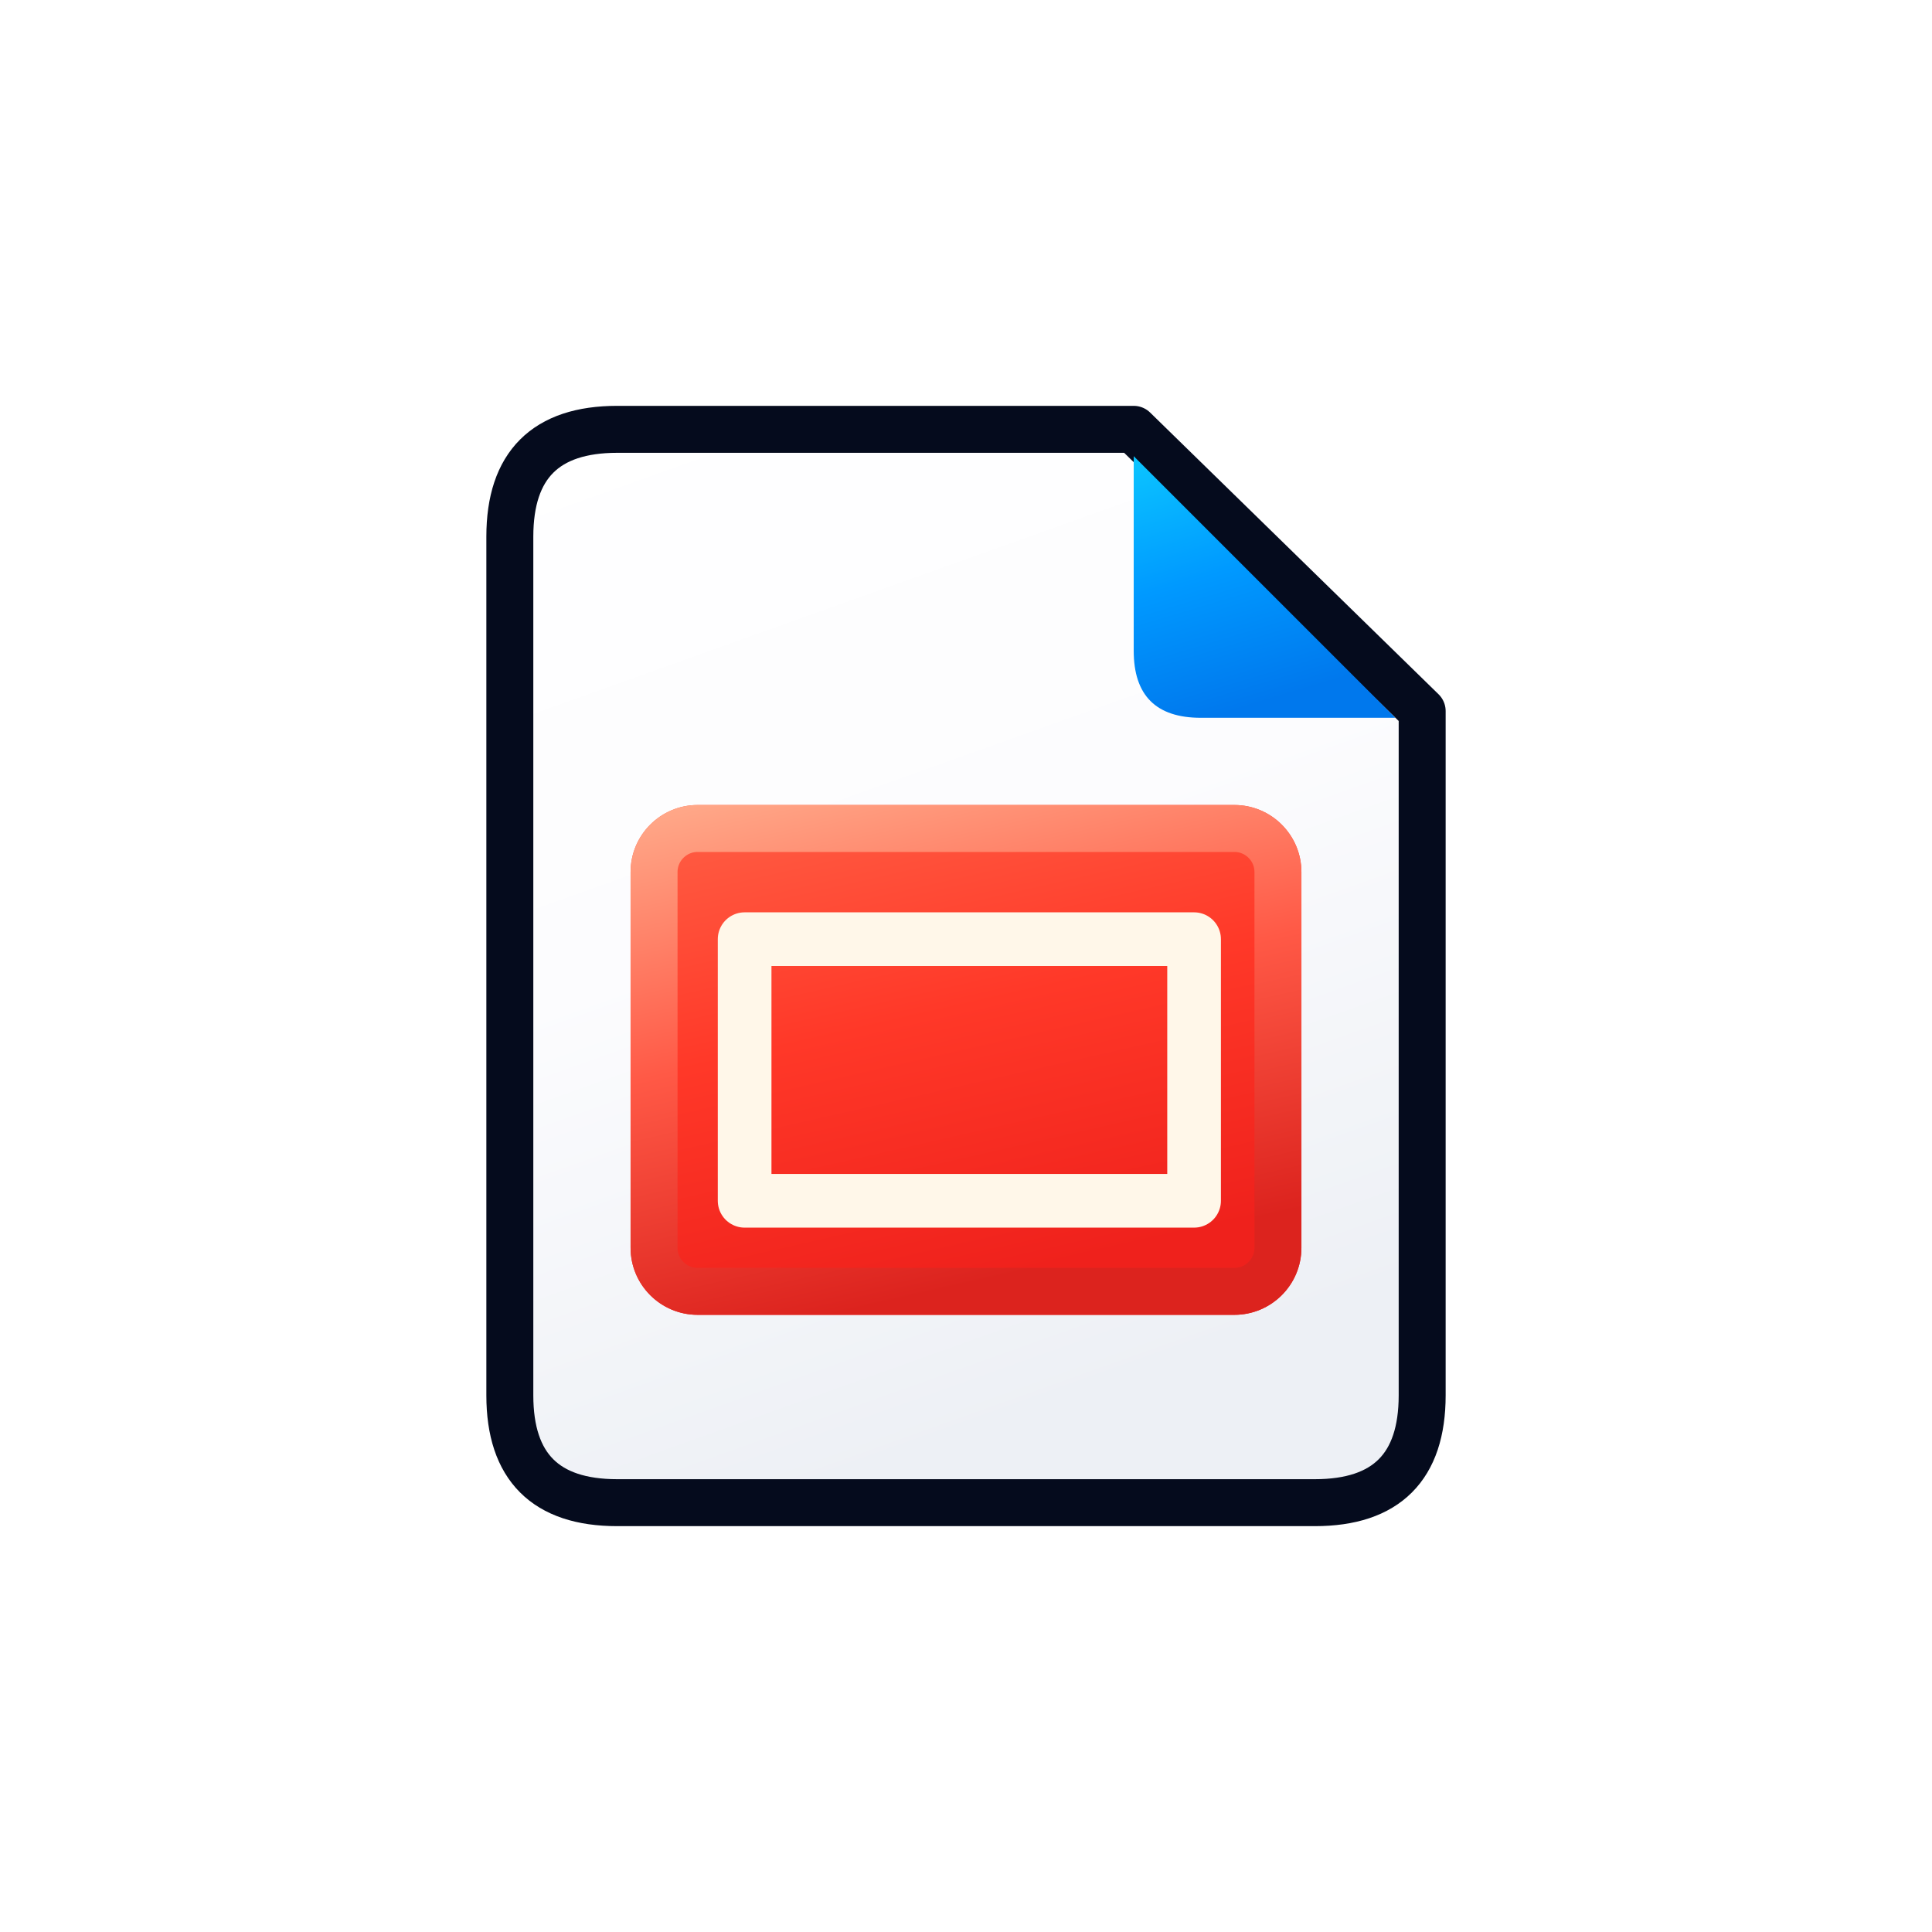
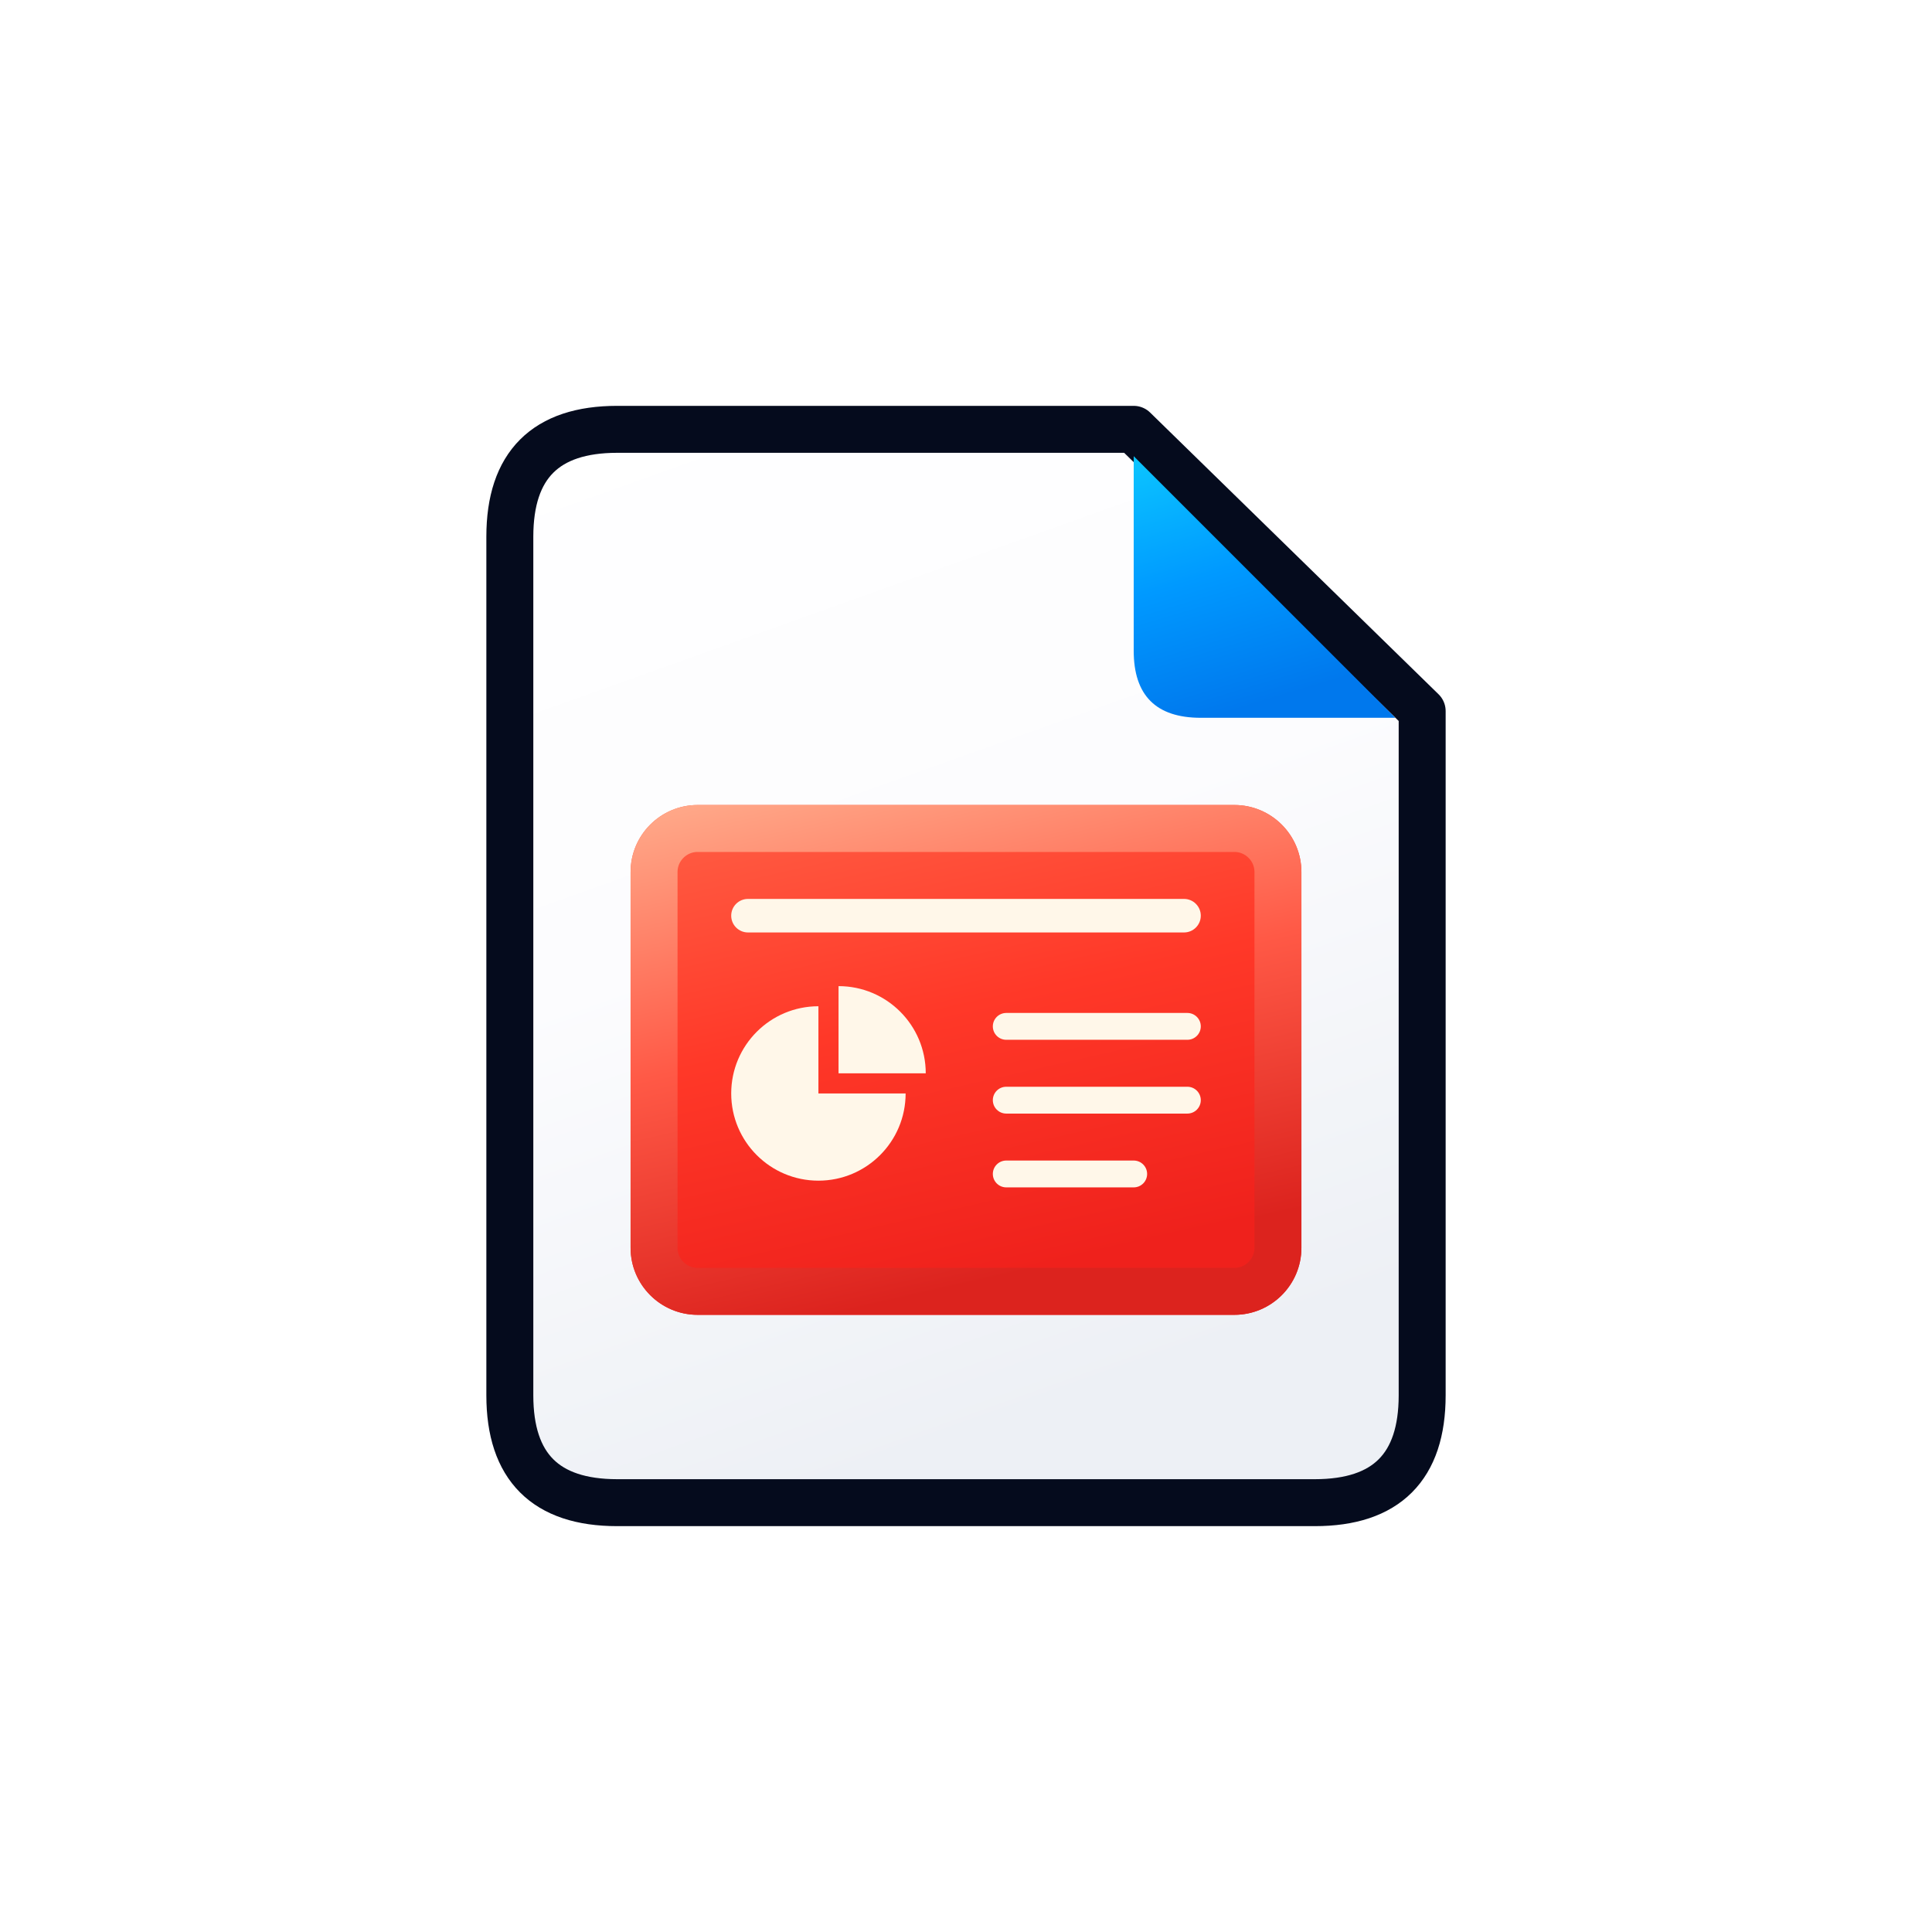
<svg xmlns="http://www.w3.org/2000/svg" width="288" height="288" viewBox="0 0 288 288" role="img" aria-labelledby="file-presentation-title">
  <defs>
    <linearGradient id="file-presentation-blue" x1="0" y1="0" x2=".3" y2="1">
      <stop offset="0.0" stop-color="#0bc5ff" />
      <stop offset="0.5" stop-color="#0099ff" />
      <stop offset="1.0" stop-color="#0078ed" />
    </linearGradient>
    <linearGradient id="file-presentation-silver-edge" x1="0" y1="0" x2=".3" y2="1">
      <stop offset="0.0" stop-color="#ffffff" />
      <stop offset="0.5" stop-color="#dce5ef" />
      <stop offset="1.0" stop-color="#9caec2" />
    </linearGradient>
    <linearGradient id="file-presentation-hotred" x1="0" y1="0" x2=".3" y2="1">
      <stop offset="0.0" stop-color="#ff6247" />
      <stop offset="0.5" stop-color="#ff3828" />
      <stop offset="1.0" stop-color="#ef211c" />
    </linearGradient>
    <linearGradient id="file-presentation-red-edge" x1="0" y1="0" x2=".3" y2="1">
      <stop offset="0.0" stop-color="#ffac8c" />
      <stop offset="0.5" stop-color="#ff5946" />
      <stop offset="1.0" stop-color="#dc231e" />
    </linearGradient>
    <linearGradient id="file-presentation-sheet" x1="0" y1="0" x2=".3" y2="1">
      <stop offset="0.0" stop-color="#ffffff" />
      <stop offset="0.5" stop-color="#fcfcfe" />
      <stop offset="1.0" stop-color="#edf0f5" />
    </linearGradient>
    <path id="file-presentation-shape1" d="M92 64 H169 L212 106 V208 Q212 224 196 224 H92 Q76 224 76 208 V80 Q76 64 92 64 Z" />
    <clipPath id="file-presentation-shape1-clip">
      <use href="#file-presentation-shape1" />
    </clipPath>
    <rect id="file-presentation-shape2" x="94" y="120" width="100" height="76" rx="10" />
    <clipPath id="file-presentation-shape2-clip">
      <use href="#file-presentation-shape2" />
    </clipPath>
  </defs>
  <g stroke-linecap="round" stroke-linejoin="round">
    <use href="#file-presentation-shape1" fill="url(#file-presentation-sheet)" />
    <use href="#file-presentation-shape1" fill="none" stroke="url(#file-presentation-silver-edge)" stroke-width="5" clip-path="url(#file-presentation-shape1-clip)" />
    <use href="#file-presentation-shape1" fill="none" stroke="#050b1d" stroke-width="7" />
    <path d="M169 68 L208 107 H179 Q169 107 169 97 Z" fill="url(#file-presentation-blue)" stroke="none" stroke-width="0" />
    <use href="#file-presentation-shape2" fill="url(#file-presentation-hotred)" />
    <use href="#file-presentation-shape2" fill="none" stroke="url(#file-presentation-red-edge)" stroke-width="14.0" clip-path="url(#file-presentation-shape2-clip)" />
-     <path d="M111 140 H178 V179 H111 Z" fill="none" stroke="#fff7e9" stroke-width="8" stroke-linejoin="round" />
+     <g fill="#fff7e9" stroke="none">
+       <rect x="109" y="134" width="70" height="5" rx="2.5" />
+       <path d="M122 150 A13 13 0 1 0 135 163 H122 Z" />
+       <path d="M125 147 A13 13 0 0 1 138 160 H125 Z" />
+       <rect x="148" y="151" width="31" height="4" rx="2" />
+       <rect x="148" y="162" width="31" height="4" rx="2" />
+       <rect x="148" y="173" width="23" height="4" rx="2" />
+     </g>
  </g>
</svg>
